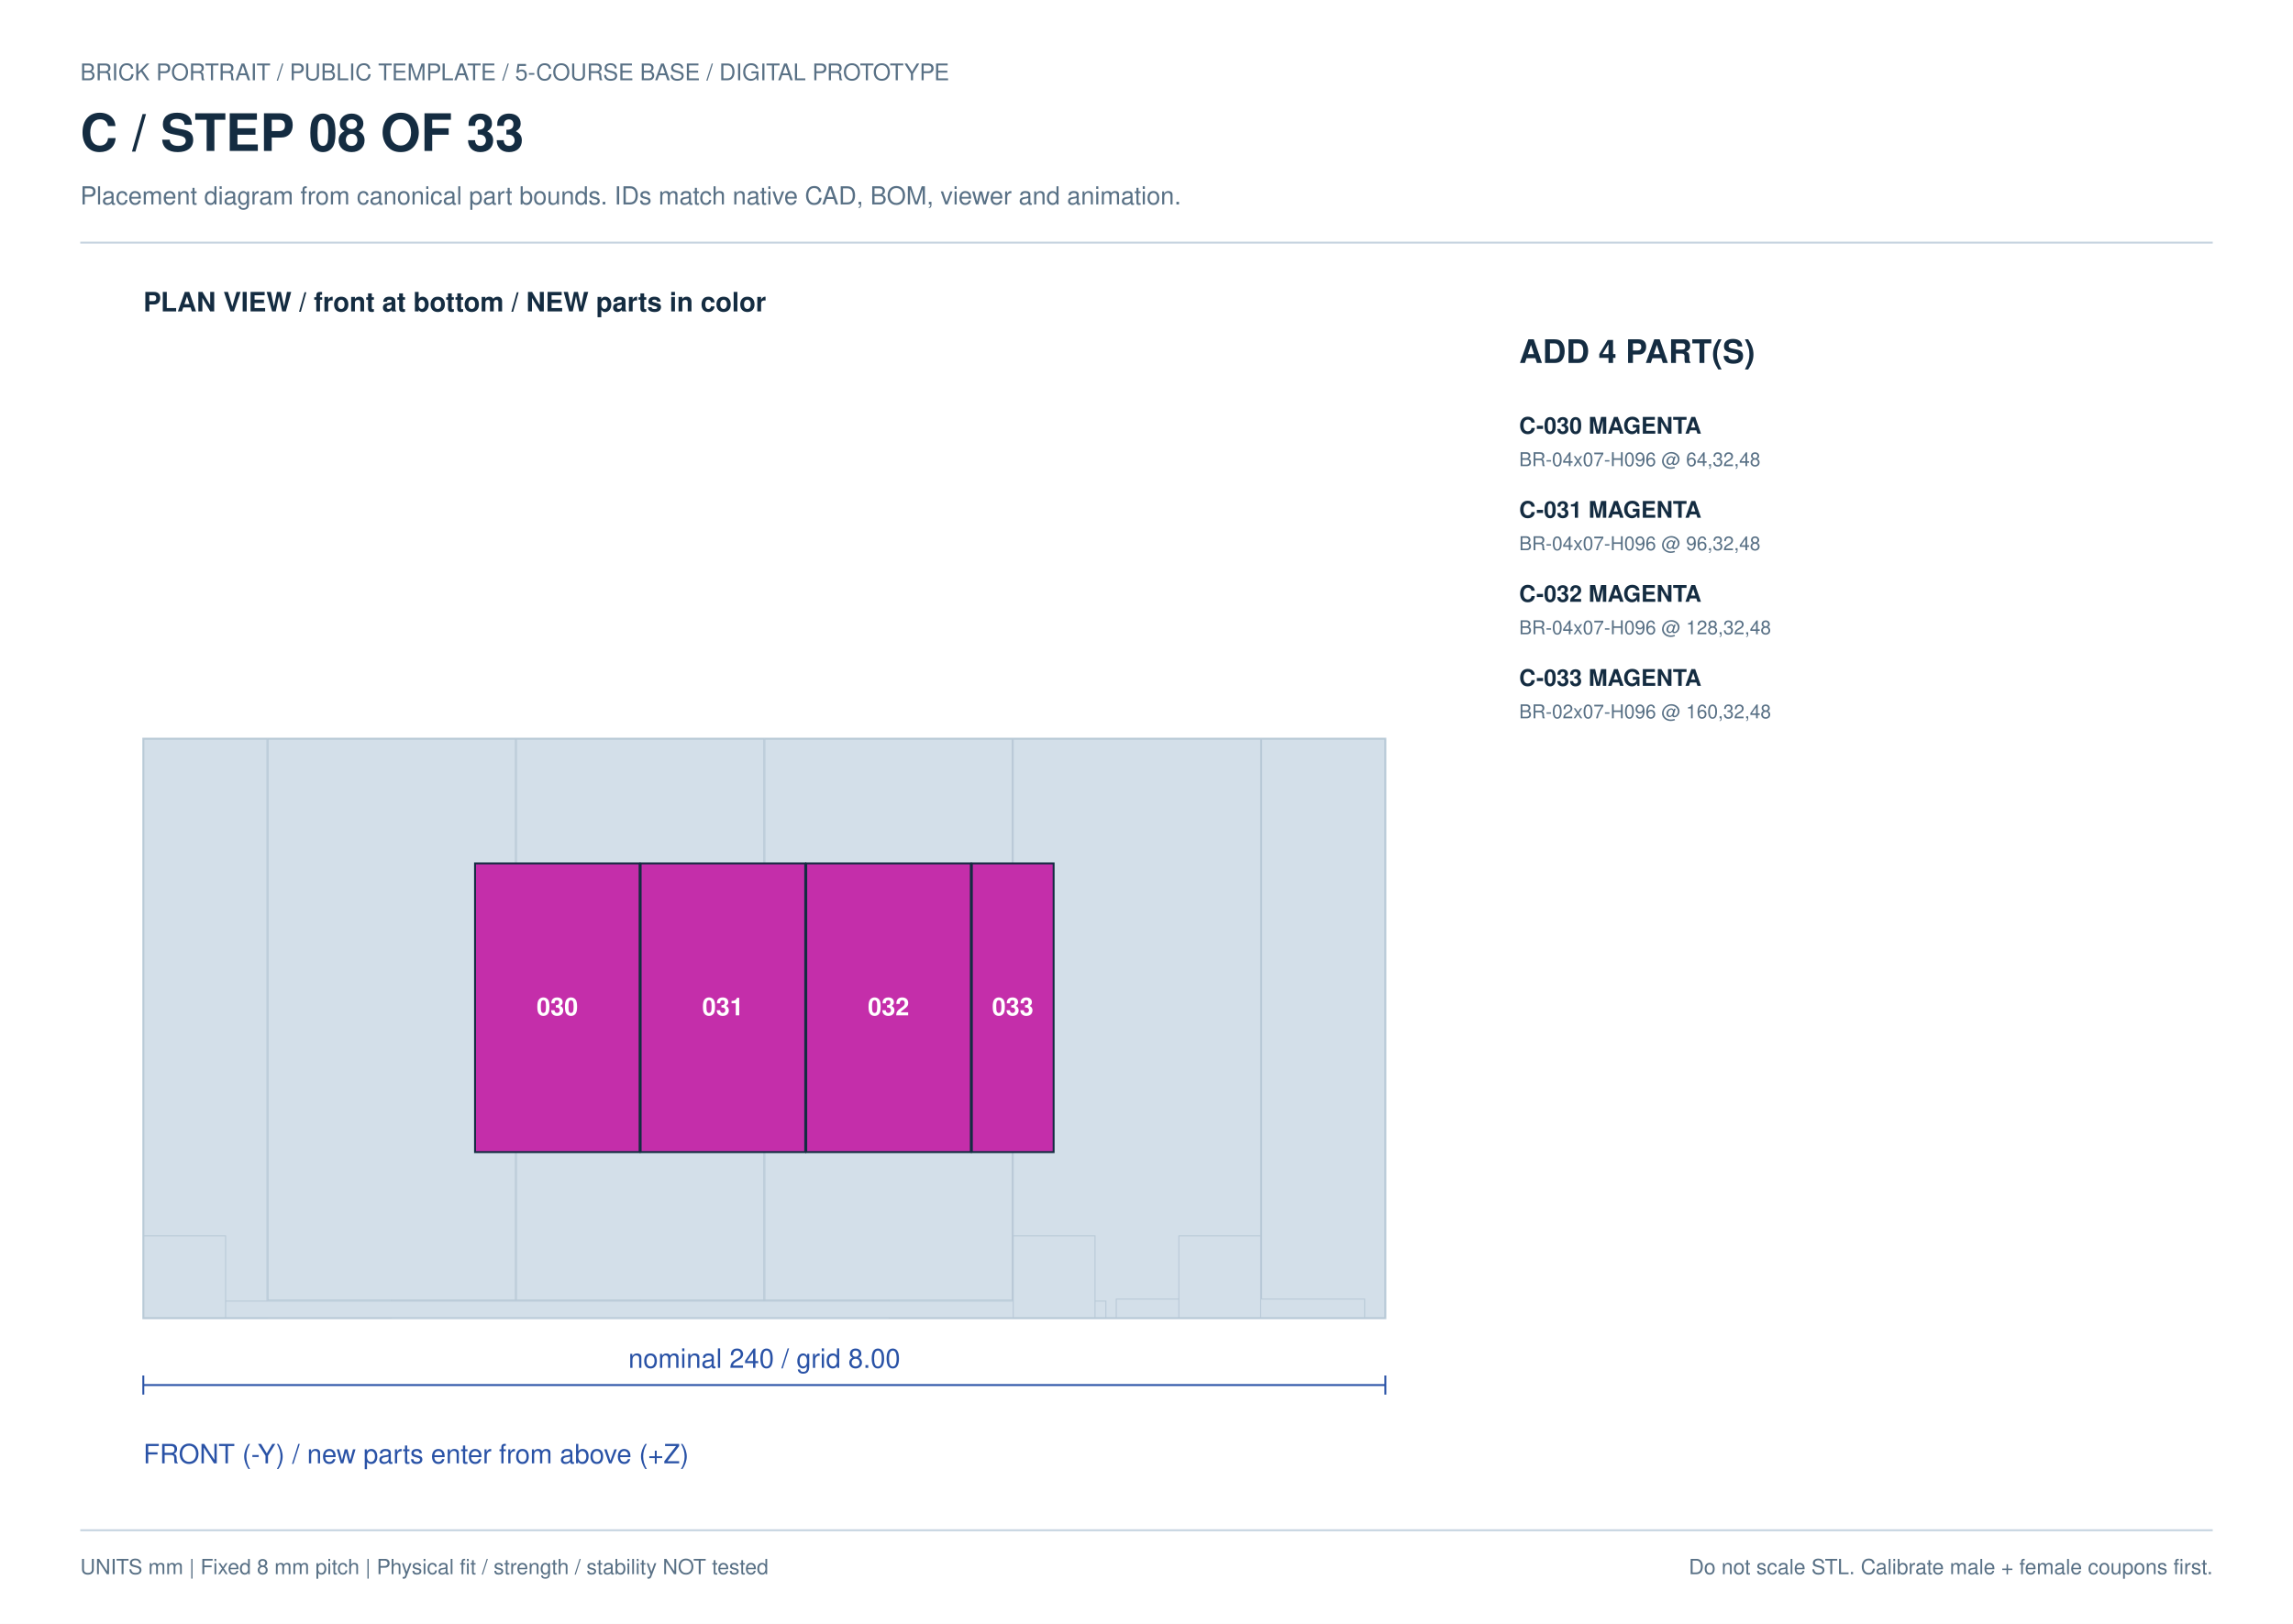
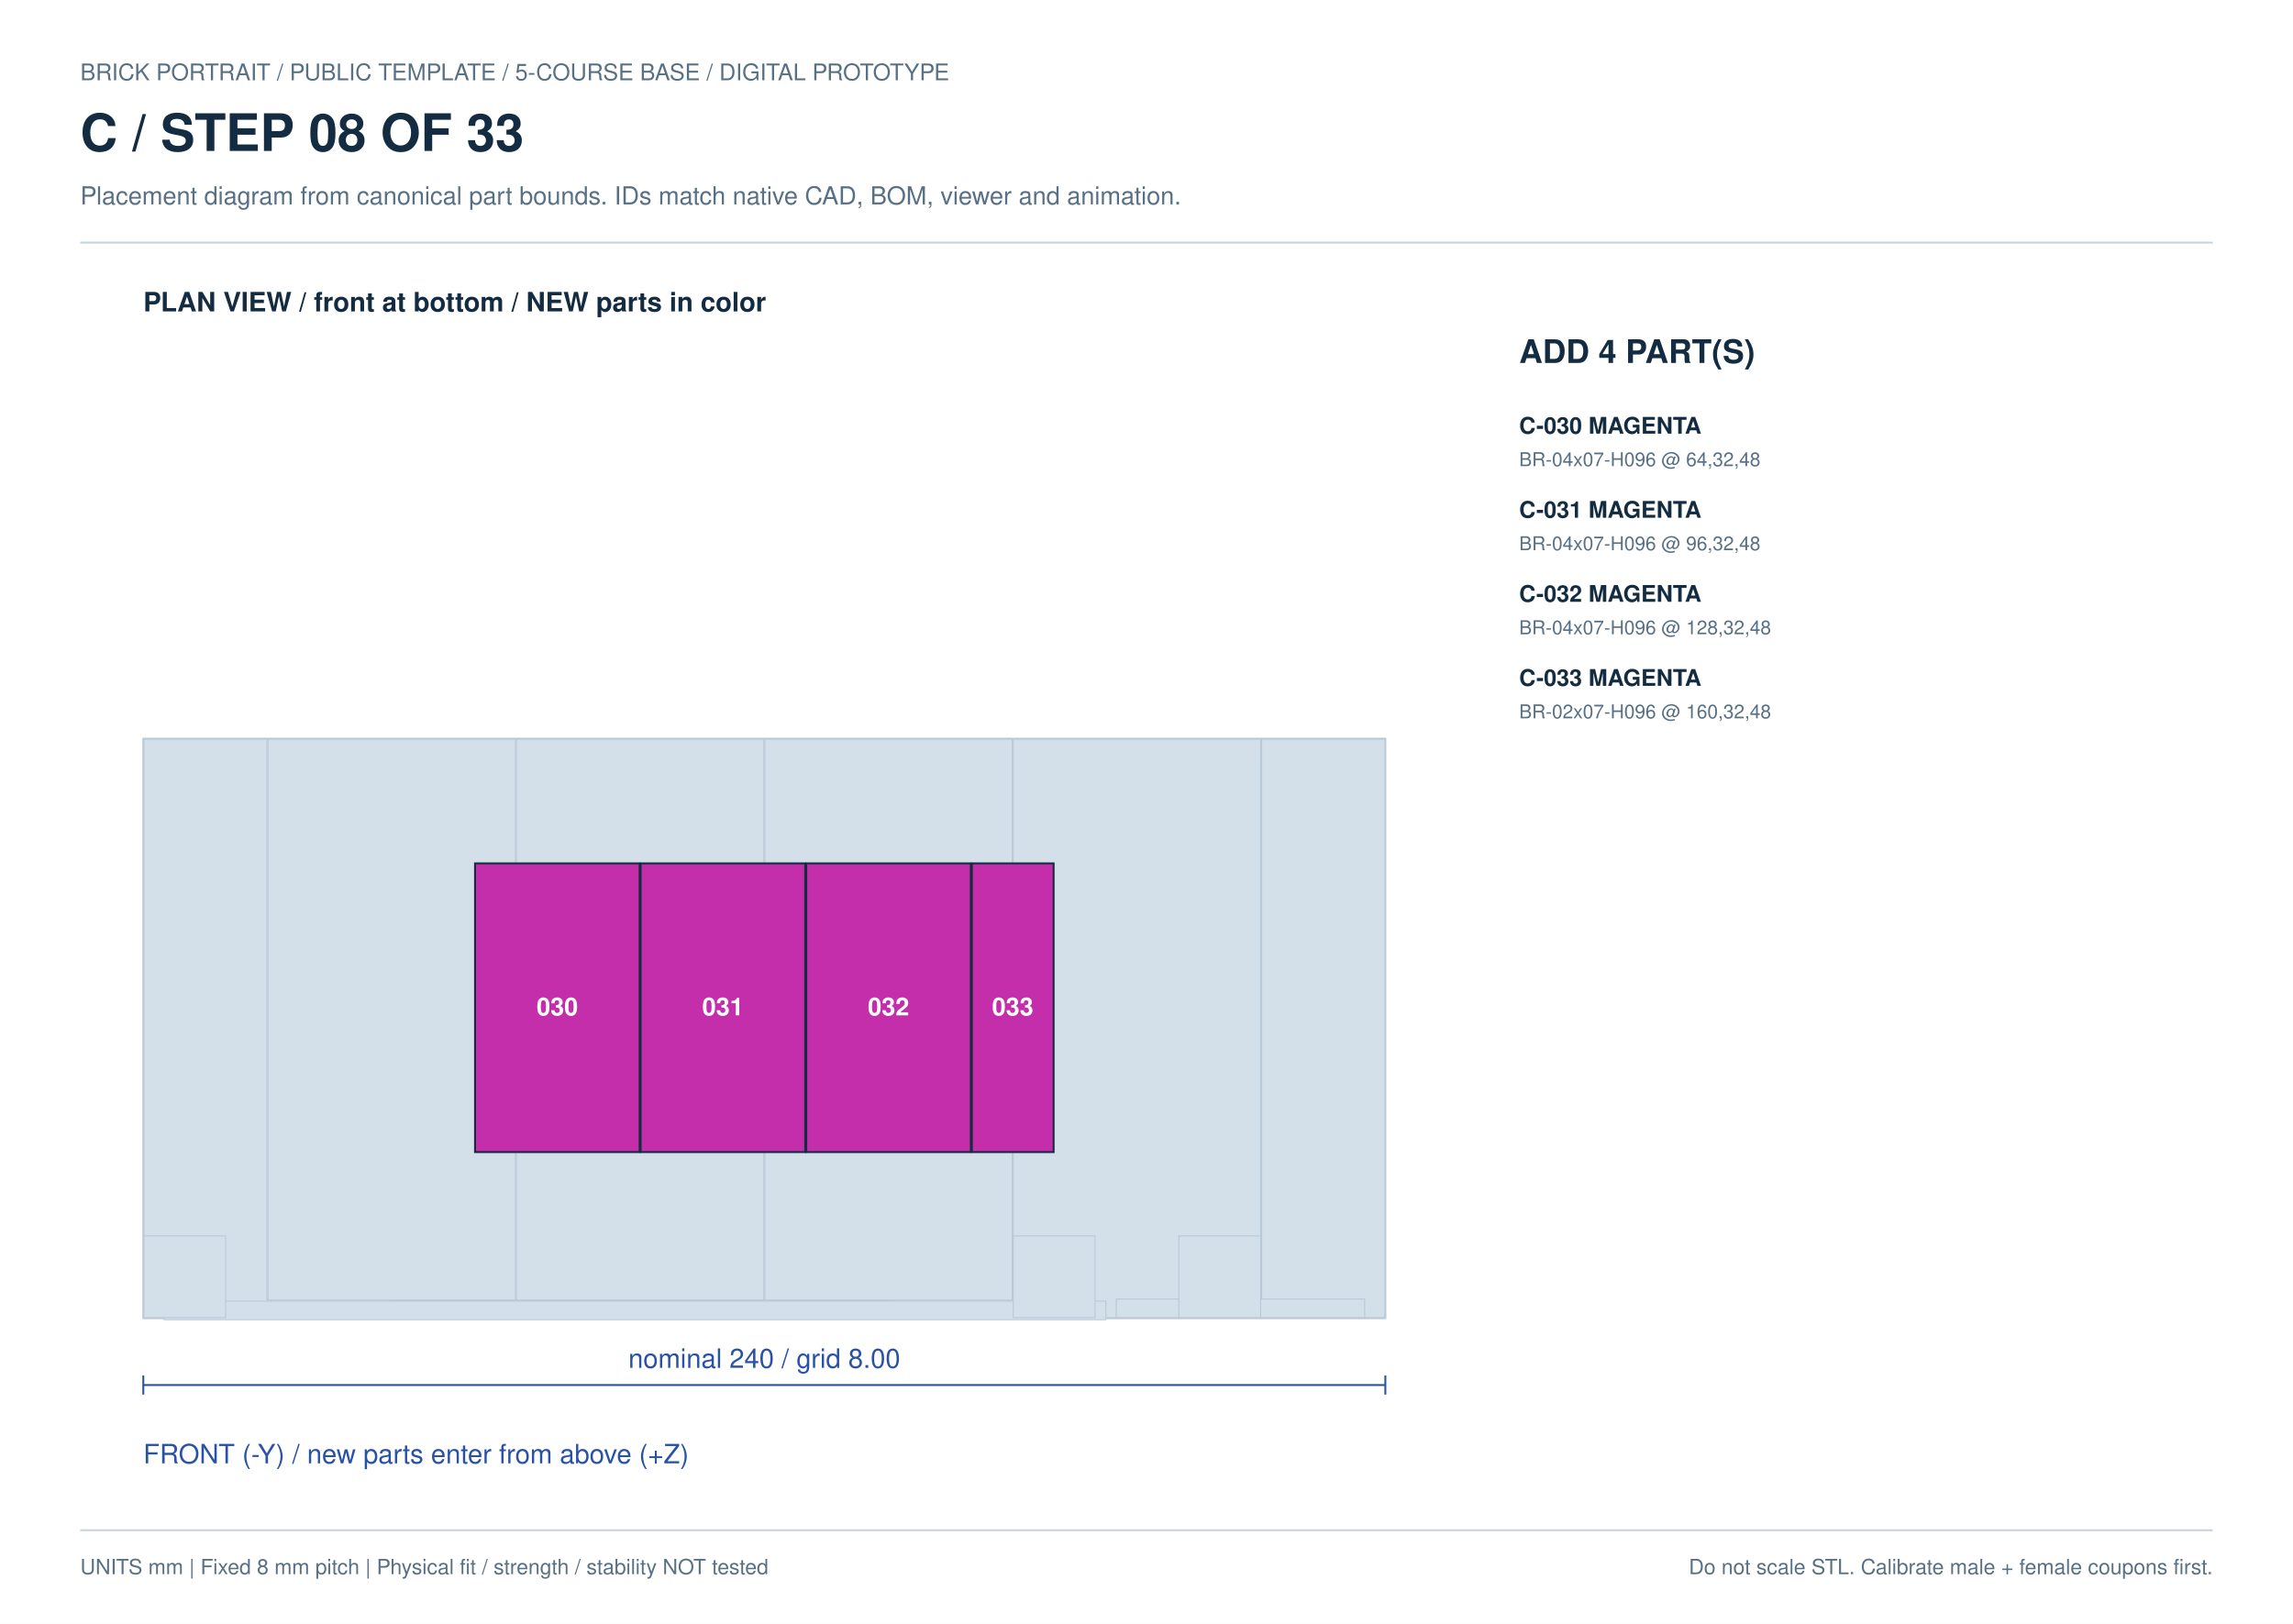
<svg xmlns="http://www.w3.org/2000/svg" width="420mm" height="297.5mm" viewBox="0 0 1200 850">
  <rect width="1200" height="850" fill="white" />
  <text x="42" y="42" font-family="Helvetica,Arial,sans-serif" font-size="12" fill="#587085" font-weight="normal" text-anchor="start">BRICK PORTRAIT / PUBLIC TEMPLATE / 5-COURSE BASE / DIGITAL PROTOTYPE</text>
  <text x="42" y="79" font-family="Helvetica,Arial,sans-serif" font-size="27" fill="#142c41" font-weight="bold" text-anchor="start">C / STEP 08 OF 33</text>
  <text x="42" y="107" font-family="Helvetica,Arial,sans-serif" font-size="13" fill="#587085" font-weight="normal" text-anchor="start">Placement diagram from canonical part bounds. IDs match native CAD, BOM, viewer and animation.</text>
  <line x1="42" y1="127" x2="1158" y2="127" stroke="#c5d3df" stroke-width="1" />
  <text x="75" y="163" font-family="Helvetica,Arial,sans-serif" font-size="14" fill="#142c41" font-weight="bold" text-anchor="start">PLAN VIEW / front at bottom / NEW parts in color</text>
  <rect x="75" y="386.667" width="650.0" height="303.333" fill="#edf3f8" stroke="#b7c8d6" />
  <line x1="75.0" y1="386.667" x2="75.0" y2="690" stroke="#d0dde8" stroke-width="0.5" />
  <line x1="96.667" y1="386.667" x2="96.667" y2="690" stroke="#d0dde8" stroke-width="0.5" />
  <line x1="118.333" y1="386.667" x2="118.333" y2="690" stroke="#d0dde8" stroke-width="0.5" />
  <line x1="140.0" y1="386.667" x2="140.0" y2="690" stroke="#d0dde8" stroke-width="0.5" />
  <line x1="161.667" y1="386.667" x2="161.667" y2="690" stroke="#d0dde8" stroke-width="0.5" />
  <line x1="183.333" y1="386.667" x2="183.333" y2="690" stroke="#d0dde8" stroke-width="0.5" />
  <line x1="205.0" y1="386.667" x2="205.0" y2="690" stroke="#d0dde8" stroke-width="0.5" />
  <line x1="226.667" y1="386.667" x2="226.667" y2="690" stroke="#d0dde8" stroke-width="0.5" />
  <line x1="248.333" y1="386.667" x2="248.333" y2="690" stroke="#d0dde8" stroke-width="0.5" />
  <line x1="270.0" y1="386.667" x2="270.0" y2="690" stroke="#d0dde8" stroke-width="0.5" />
  <line x1="291.667" y1="386.667" x2="291.667" y2="690" stroke="#d0dde8" stroke-width="0.5" />
  <line x1="313.333" y1="386.667" x2="313.333" y2="690" stroke="#d0dde8" stroke-width="0.5" />
  <line x1="335.0" y1="386.667" x2="335.0" y2="690" stroke="#d0dde8" stroke-width="0.5" />
  <line x1="356.667" y1="386.667" x2="356.667" y2="690" stroke="#d0dde8" stroke-width="0.5" />
  <line x1="378.333" y1="386.667" x2="378.333" y2="690" stroke="#d0dde8" stroke-width="0.5" />
  <line x1="400.0" y1="386.667" x2="400.0" y2="690" stroke="#d0dde8" stroke-width="0.5" />
  <line x1="421.667" y1="386.667" x2="421.667" y2="690" stroke="#d0dde8" stroke-width="0.5" />
  <line x1="443.333" y1="386.667" x2="443.333" y2="690" stroke="#d0dde8" stroke-width="0.5" />
  <line x1="465.0" y1="386.667" x2="465.0" y2="690" stroke="#d0dde8" stroke-width="0.5" />
  <line x1="486.667" y1="386.667" x2="486.667" y2="690" stroke="#d0dde8" stroke-width="0.5" />
  <line x1="508.333" y1="386.667" x2="508.333" y2="690" stroke="#d0dde8" stroke-width="0.5" />
  <line x1="530.0" y1="386.667" x2="530.0" y2="690" stroke="#d0dde8" stroke-width="0.5" />
  <line x1="551.667" y1="386.667" x2="551.667" y2="690" stroke="#d0dde8" stroke-width="0.5" />
  <line x1="573.333" y1="386.667" x2="573.333" y2="690" stroke="#d0dde8" stroke-width="0.5" />
  <line x1="595.0" y1="386.667" x2="595.0" y2="690" stroke="#d0dde8" stroke-width="0.5" />
  <line x1="616.667" y1="386.667" x2="616.667" y2="690" stroke="#d0dde8" stroke-width="0.5" />
  <line x1="638.333" y1="386.667" x2="638.333" y2="690" stroke="#d0dde8" stroke-width="0.5" />
  <line x1="660.0" y1="386.667" x2="660.0" y2="690" stroke="#d0dde8" stroke-width="0.5" />
  <line x1="681.667" y1="386.667" x2="681.667" y2="690" stroke="#d0dde8" stroke-width="0.5" />
  <line x1="703.333" y1="386.667" x2="703.333" y2="690" stroke="#d0dde8" stroke-width="0.5" />
  <line x1="725.0" y1="386.667" x2="725.0" y2="690" stroke="#d0dde8" stroke-width="0.5" />
  <line x1="75" y1="690.0" x2="725.0" y2="690.0" stroke="#d0dde8" stroke-width="0.5" />
  <line x1="75" y1="668.333" x2="725.0" y2="668.333" stroke="#d0dde8" stroke-width="0.5" />
  <line x1="75" y1="646.667" x2="725.0" y2="646.667" stroke="#d0dde8" stroke-width="0.5" />
  <line x1="75" y1="625.0" x2="725.0" y2="625.0" stroke="#d0dde8" stroke-width="0.5" />
  <line x1="75" y1="603.333" x2="725.0" y2="603.333" stroke="#d0dde8" stroke-width="0.5" />
  <line x1="75" y1="581.667" x2="725.0" y2="581.667" stroke="#d0dde8" stroke-width="0.5" />
  <line x1="75" y1="560.0" x2="725.0" y2="560.0" stroke="#d0dde8" stroke-width="0.5" />
  <line x1="75" y1="538.333" x2="725.0" y2="538.333" stroke="#d0dde8" stroke-width="0.5" />
  <line x1="75" y1="516.667" x2="725.0" y2="516.667" stroke="#d0dde8" stroke-width="0.5" />
  <line x1="75" y1="495.0" x2="725.0" y2="495.0" stroke="#d0dde8" stroke-width="0.5" />
  <line x1="75" y1="473.333" x2="725.0" y2="473.333" stroke="#d0dde8" stroke-width="0.5" />
  <line x1="75" y1="451.667" x2="725.0" y2="451.667" stroke="#d0dde8" stroke-width="0.5" />
  <line x1="75" y1="430.0" x2="725.0" y2="430.0" stroke="#d0dde8" stroke-width="0.5" />
  <line x1="75" y1="408.333" x2="725.0" y2="408.333" stroke="#d0dde8" stroke-width="0.5" />
  <line x1="75" y1="386.667" x2="725.0" y2="386.667" stroke="#d0dde8" stroke-width="0.5" />
  <rect x="75.271" y="386.937" width="324.458" height="302.792" fill="#d3dfe9" stroke="#b7c8d6" stroke-width="0.5" />
  <rect x="400.271" y="386.937" width="324.458" height="302.792" fill="#d3dfe9" stroke="#b7c8d6" stroke-width="0.5" />
  <rect x="75.271" y="386.937" width="129.458" height="302.792" fill="#d3dfe9" stroke="#b7c8d6" stroke-width="0.5" />
  <rect x="205.271" y="386.937" width="129.458" height="293.583" fill="#d3dfe9" stroke="#b7c8d6" stroke-width="0.5" />
  <rect x="335.271" y="386.937" width="129.458" height="293.583" fill="#d3dfe9" stroke="#b7c8d6" stroke-width="0.5" />
  <rect x="465.271" y="386.937" width="129.458" height="302.792" fill="#d3dfe9" stroke="#b7c8d6" stroke-width="0.5" />
  <rect x="595.271" y="386.937" width="129.458" height="302.792" fill="#d3dfe9" stroke="#b7c8d6" stroke-width="0.5" />
  <rect x="75.271" y="386.937" width="64.458" height="302.792" fill="#d3dfe9" stroke="#b7c8d6" stroke-width="0.5" />
  <rect x="140.271" y="386.937" width="129.458" height="293.583" fill="#d3dfe9" stroke="#b7c8d6" stroke-width="0.5" />
  <rect x="270.271" y="386.937" width="129.458" height="293.583" fill="#d3dfe9" stroke="#b7c8d6" stroke-width="0.5" />
  <rect x="400.271" y="386.937" width="129.458" height="293.583" fill="#d3dfe9" stroke="#b7c8d6" stroke-width="0.5" />
  <rect x="530.271" y="386.937" width="129.458" height="302.792" fill="#d3dfe9" stroke="#b7c8d6" stroke-width="0.5" />
  <rect x="660.271" y="386.937" width="64.458" height="302.792" fill="#d3dfe9" stroke="#b7c8d6" stroke-width="0.5" />
  <rect x="75.271" y="386.937" width="129.458" height="302.792" fill="#d3dfe9" stroke="#b7c8d6" stroke-width="0.5" />
  <rect x="205.271" y="386.937" width="129.458" height="293.583" fill="#d3dfe9" stroke="#b7c8d6" stroke-width="0.5" />
  <rect x="335.271" y="386.937" width="129.458" height="293.583" fill="#d3dfe9" stroke="#b7c8d6" stroke-width="0.5" />
  <rect x="465.271" y="386.937" width="129.458" height="302.792" fill="#d3dfe9" stroke="#b7c8d6" stroke-width="0.5" />
  <rect x="595.271" y="386.937" width="129.458" height="302.792" fill="#d3dfe9" stroke="#b7c8d6" stroke-width="0.5" />
  <rect x="75.271" y="386.937" width="64.458" height="302.792" fill="#d3dfe9" stroke="#b7c8d6" stroke-width="0.5" />
  <rect x="140.271" y="386.937" width="129.458" height="293.583" fill="#d3dfe9" stroke="#b7c8d6" stroke-width="0.5" />
  <rect x="270.271" y="386.937" width="129.458" height="293.583" fill="#d3dfe9" stroke="#b7c8d6" stroke-width="0.5" />
  <rect x="400.271" y="386.937" width="129.458" height="293.583" fill="#d3dfe9" stroke="#b7c8d6" stroke-width="0.5" />
  <rect x="530.271" y="386.937" width="129.458" height="302.792" fill="#d3dfe9" stroke="#b7c8d6" stroke-width="0.5" />
  <rect x="660.271" y="386.937" width="64.458" height="302.792" fill="#d3dfe9" stroke="#b7c8d6" stroke-width="0.5" />
-   <rect x="85.833" y="681.062" width="492.917" height="8.667" fill="#d3dfe9" stroke="#b7c8d6" stroke-width="0.5" />
+   <rect x="85.833" y="681.062" width="492.917" height="9.75" fill="#d3dfe9" stroke="#b7c8d6" stroke-width="0.5" />
  <rect x="584.167" y="679.979" width="130.0" height="9.75" fill="#d3dfe9" stroke="#b7c8d6" stroke-width="0.5" />
  <rect x="75.271" y="646.938" width="42.792" height="42.792" fill="#d3dfe9" stroke="#b7c8d6" stroke-width="0.5" />
  <rect x="530.271" y="646.938" width="42.792" height="42.792" fill="#d3dfe9" stroke="#b7c8d6" stroke-width="0.5" />
  <rect x="616.938" y="646.938" width="42.792" height="42.792" fill="#d3dfe9" stroke="#b7c8d6" stroke-width="0.5" />
  <rect x="248.604" y="451.938" width="86.125" height="151.125" fill="#c42eaa" stroke="#142c41" stroke-width="1" />
  <text x="291.667" y="531.5" font-family="Helvetica,Arial,sans-serif" font-size="13" fill="white" font-weight="bold" text-anchor="middle">030</text>
  <rect x="335.271" y="451.938" width="86.125" height="151.125" fill="#c42eaa" stroke="#142c41" stroke-width="1" />
  <text x="378.333" y="531.5" font-family="Helvetica,Arial,sans-serif" font-size="13" fill="white" font-weight="bold" text-anchor="middle">031</text>
  <rect x="421.938" y="451.938" width="86.125" height="151.125" fill="#c42eaa" stroke="#142c41" stroke-width="1" />
  <text x="465.0" y="531.5" font-family="Helvetica,Arial,sans-serif" font-size="13" fill="white" font-weight="bold" text-anchor="middle">032</text>
  <rect x="508.604" y="451.938" width="42.792" height="151.125" fill="#c42eaa" stroke="#142c41" stroke-width="1" />
  <text x="530.0" y="531.5" font-family="Helvetica,Arial,sans-serif" font-size="13" fill="white" font-weight="bold" text-anchor="middle">033</text>
  <line x1="75" y1="725" x2="725.0" y2="725" stroke="#2952a6" stroke-width="1" />
  <line x1="75" y1="720" x2="75" y2="730" stroke="#2952a6" stroke-width="1" />
  <line x1="725.0" y1="720" x2="725.0" y2="730" stroke="#2952a6" stroke-width="1" />
  <text x="400.0" y="716" font-family="Helvetica,Arial,sans-serif" font-size="14" fill="#2952a6" font-weight="normal" text-anchor="middle">nominal 240 / grid 8.00</text>
  <text x="75" y="766" font-family="Helvetica,Arial,sans-serif" font-size="14" fill="#2952a6" font-weight="normal" text-anchor="start">FRONT (-Y)  /  new parts enter from above (+Z)</text>
  <text x="795" y="190" font-family="Helvetica,Arial,sans-serif" font-size="17" fill="#142c41" font-weight="bold" text-anchor="start">ADD 4 PART(S)</text>
  <text x="795" y="227" font-family="Helvetica,Arial,sans-serif" font-size="12" fill="#142c41" font-weight="bold" text-anchor="start">C-030  MAGENTA</text>
  <text x="795" y="244" font-family="Helvetica,Arial,sans-serif" font-size="10" fill="#587085" font-weight="normal" text-anchor="start">BR-04x07-H096  @ 64,32,48</text>
  <text x="795" y="271" font-family="Helvetica,Arial,sans-serif" font-size="12" fill="#142c41" font-weight="bold" text-anchor="start">C-031  MAGENTA</text>
  <text x="795" y="288" font-family="Helvetica,Arial,sans-serif" font-size="10" fill="#587085" font-weight="normal" text-anchor="start">BR-04x07-H096  @ 96,32,48</text>
  <text x="795" y="315" font-family="Helvetica,Arial,sans-serif" font-size="12" fill="#142c41" font-weight="bold" text-anchor="start">C-032  MAGENTA</text>
  <text x="795" y="332" font-family="Helvetica,Arial,sans-serif" font-size="10" fill="#587085" font-weight="normal" text-anchor="start">BR-04x07-H096  @ 128,32,48</text>
  <text x="795" y="359" font-family="Helvetica,Arial,sans-serif" font-size="12" fill="#142c41" font-weight="bold" text-anchor="start">C-033  MAGENTA</text>
  <text x="795" y="376" font-family="Helvetica,Arial,sans-serif" font-size="10" fill="#587085" font-weight="normal" text-anchor="start">BR-02x07-H096  @ 160,32,48</text>
  <line x1="42" y1="801" x2="1158" y2="801" stroke="#c5d3df" stroke-width="1" />
  <text x="42" y="824" font-family="Helvetica,Arial,sans-serif" font-size="11" fill="#587085" font-weight="normal" text-anchor="start">UNITS mm | Fixed 8 mm pitch | Physical fit / strength / stability NOT tested</text>
  <text x="1158" y="824" font-family="Helvetica,Arial,sans-serif" font-size="11" fill="#587085" font-weight="normal" text-anchor="end">Do not scale STL. Calibrate male + female coupons first.</text>
</svg>
